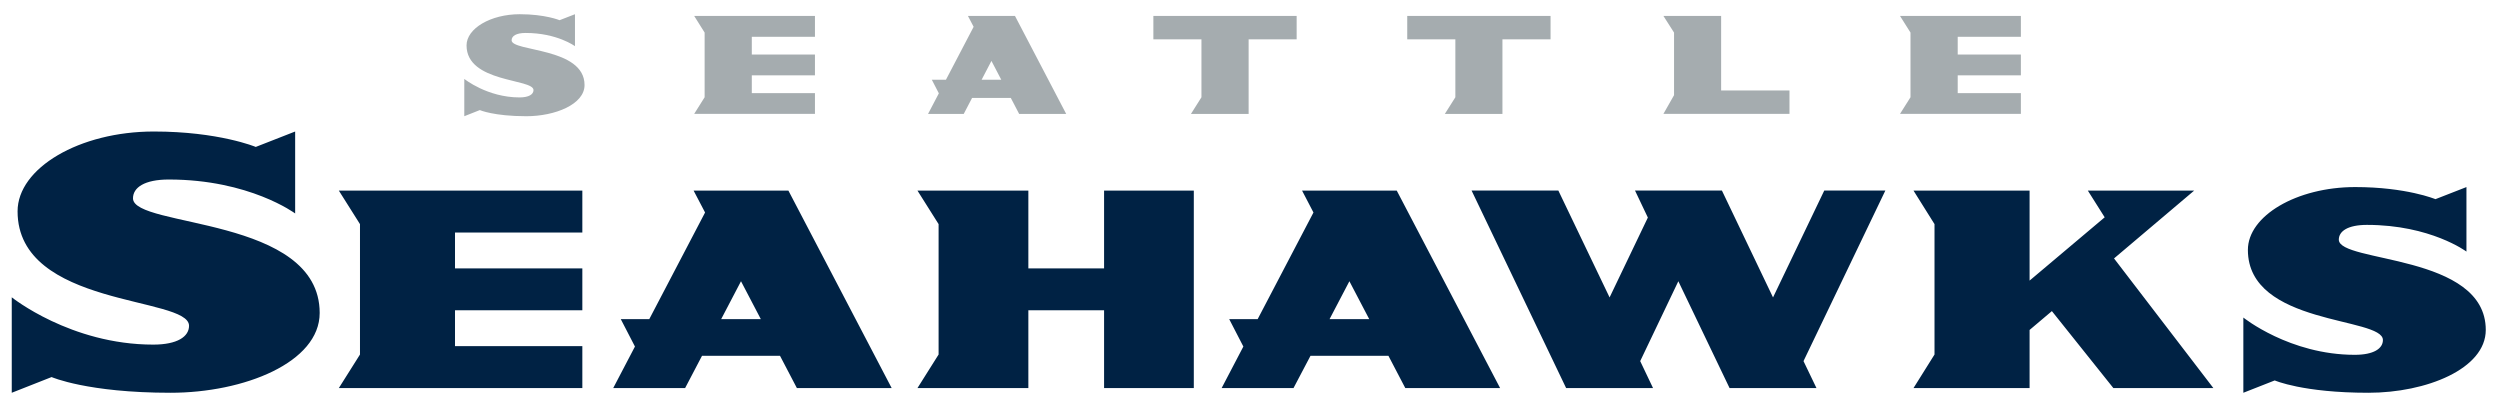
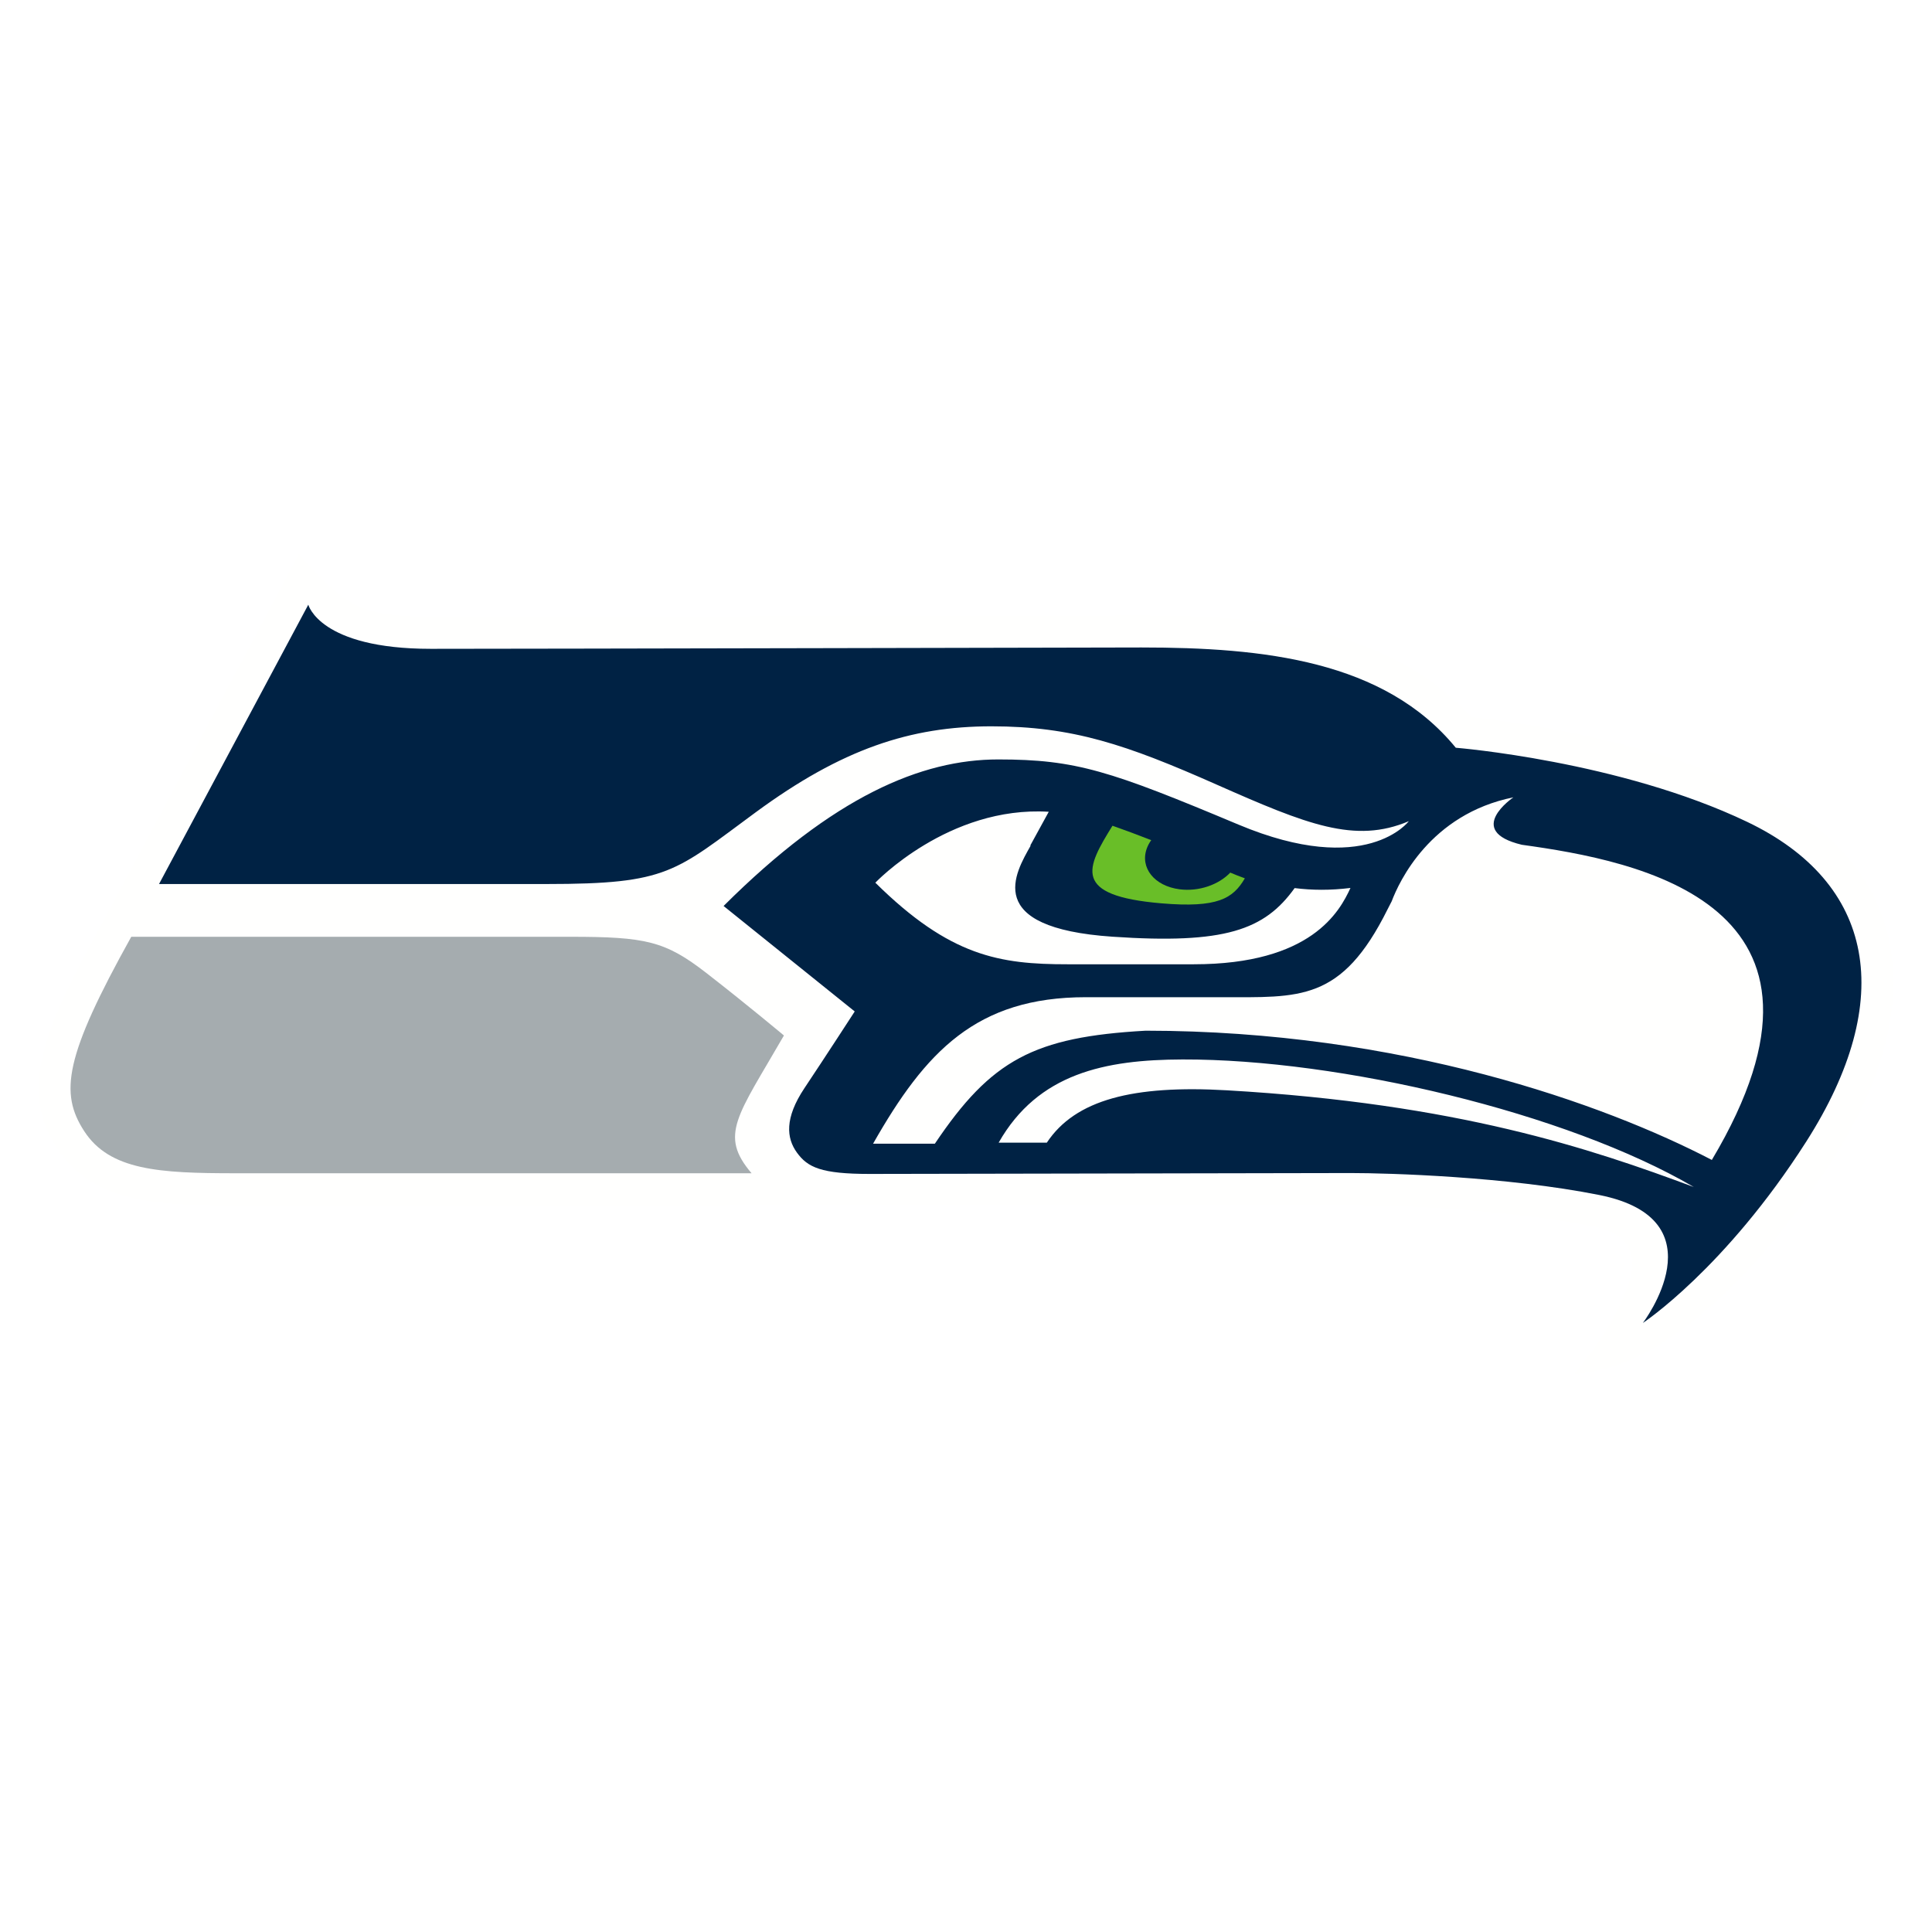
- <svg xmlns="http://www.w3.org/2000/svg" xml:space="preserve" height="31.087" viewBox="0 0 192.736 31.087" width="192.74" version="1.1">
-   <g transform="matrix(1.25 0 0 -1.25 -286.1 510.25)">
-     <g>
-       <path d="m11.861 10.139c-5.745 0-10.508 2.82-10.508 6.154 0.001 7.427 13.219 6.534 13.219 8.822 0 0.838-0.901 1.453-2.761 1.453-6.367 0-10.907-3.648-10.907-3.648l0 7.361 3.072-1.211s2.751 1.211 9.169 1.211c5.678 0 11.499-2.339 11.499-6.152 0-7.48-14.393-6.548-14.393-8.838 0-0.838 0.895-1.451 2.758-1.451 6.231 0 9.744 2.617 9.744 2.617v-6.318l-3.037 1.189s-2.845-1.189-7.856-1.189zm169.71 4.283c-4.52 0-8.27 2.223-8.27 4.846 0 5.847 10.41 5.144 10.41 6.947 0 0.658-0.71 1.14-2.17 1.14-5.02 0-8.59-2.873-8.59-2.873v5.799l2.42-0.951s2.16 0.951 7.22 0.951c4.47 0 9.05-1.844 9.05-4.845 0-5.891-11.33-5.153-11.33-6.959 0-0.657 0.7-1.139 2.17-1.139 4.91 0 7.67 2.058 7.67 2.058v-4.974l-2.39 0.933s-2.24-0.933-6.19-0.933zm-68.12 0.269l7.29 15.229h6.7l-0.99-2.08 2.94-6.158 3.95 8.238h6.7l-1-2.08 6.31-13.149h-4.71l-3.95 8.239-3.94-8.239h-6.7l0.99 2.082-2.95 6.157-3.95-8.239h-6.69zm-87.331 0.002l1.631 2.586v10.053l-1.631 2.588h18.774v-3.232h-9.817v-2.766h9.817v-3.231h-9.817v-2.765h9.817v-3.233h-18.774zm27.352 0l0.884 1.69-4.302 8.222h-2.196l1.092 2.112-1.676 3.203h5.543l1.303-2.488h6.014l1.301 2.488h7.308l-7.963-15.227h-7.308zm17.258 0l1.63 2.586v10.053l-1.63 2.588h8.55v-5.998h5.838v5.998h6.918v-15.227h-6.918v5.998h-5.838v-5.998h-8.55zm29.651 0l0.88 1.69-4.303 8.222h-2.193l1.091 2.112-1.675 3.203h5.541l1.309-2.488h6.01l1.3 2.488h7.31l-7.97-15.227h-7.3zm47.14 0l1.62 2.586v10.053l-1.62 2.588h8.95v-4.482l1.72-1.454v0.002l4.74 5.934h7.71l-7.66-9.996 6.18-5.231h-8.2l1.3 2.061-5.79 4.879v-6.94h-8.95zm-90.395 6.989l1.529 2.923h-3.058l1.529-2.923zm46.905 0l1.53 2.923h-3.06l1.53-2.923z" transform="matrix(.8 0 0 -.8 228.88 408.2)" fill="#024" />
-       <path d="m40.07 1.096c-2.246 0-4.103 1.101-4.103 2.404 0 2.899 5.162 2.549 5.162 3.445 0 0.328-0.353 0.566-1.08 0.566-2.486 0-4.256-1.428-4.256-1.428v2.877l1.197-0.473s1.075 0.473 3.584 0.473c2.217 0 4.49-0.914 4.49-2.404 0-2.919-5.623-2.556-5.623-3.449 0-0.329 0.351-0.566 1.077-0.566 2.433 0 3.808 1.02 3.808 1.02v-2.465l-1.187 0.461s-1.111-0.461-3.069-0.461zm13.446 0.131l0.806 1.285v4.986l-0.806 1.283h9.312v-1.603h-4.869v-1.371h4.869v-1.603h-4.869v-1.369h4.869v-1.607h-9.312zm21.105 0l0.44 0.84-2.135 4.082h-1.088l0.541 1.047-0.832 1.586h2.752l0.644-1.234h2.983l0.644 1.234h3.627l-3.949-7.555h-3.627zm14.297 0v1.807h3.707v4.465l-0.809 1.283h4.446v-5.748h3.703v-1.807h-11.047zm19.572 0v1.807h3.71v4.465l-0.81 1.283h4.44v-5.748h3.71v-1.807h-11.05zm19.75 0l0.82 1.285v4.826l-0.82 1.443h9.72v-1.805h-5.27v-5.75h-4.45zm18.24 0l0.81 1.285v4.986l-0.81 1.283h9.32v-1.603h-4.87v-1.371h4.87v-1.603h-4.87v-1.369h4.87v-1.607h-9.32zm-70.046 3.469l0.759 1.453h-1.517l0.758-1.453z" transform="matrix(.8 0 0 -.8 228.88 408.2)" fill="#a5acaf" />
-     </g>
+ <svg xmlns="http://www.w3.org/2000/svg" width="500" height="500" viewBox="0 0 500 500">
+   <g fill="none">
+     <path d="M0 0h500v500h-500z" />
+     <path fill="#FFFFFE" d="M412.276 317.395c-21.876-4.371-50.594-5.531-62.724-5.531l-288.654.064c-17.959 0-36.53 0-46.06-14.674-9.668-14.886-4.415-29.532 11.889-58.838 1.217-2.178 50.654-95.075 50.654-95.075s5.051 6.268 10.143 10.261c5.028 3.938 10.194 6.038 23.968 6.038 24.465 0 182.29-.345 183.899-.355 32.037 0 64.396 3.316 85.364 26.299 10.885 1.161 46.023 5.803 74.982 19.643 16.945 8.088 28.124 20.178 32.35 34.943 1.276 4.463 1.912 9.156 1.912 14.02 0 14.015-5.249 29.536-15.544 45.666-21.747 34.091-41.802 46.006-42.7 46.647-12.359 8.691-24.327 9.096-24.327 9.096s10.779-12.251 14.415-24.502c3.641-12.251-9.567-13.702-9.567-13.702" />
+     <path fill="#024" d="M452.166 212.698c33 15.775 38.788 45.914 15.313 82.714-21.055 32.981-42.313 46.974-42.313 46.974s20.484-26.768-11.272-33.12c-23.917-4.772-54.548-5.683-64.341-5.683-11.267 0-111.945.23-124.507.23-12.562 0-16.032-1.713-18.788-5.504-2.751-3.777-3.23-8.944 1.922-16.686 5.171-7.738 13.023-19.86 13.023-19.86l-33.94-27.293c28.479-28.403 51.226-37.928 71.083-37.928 20.134 0 29.009 2.957 62.152 16.857 33.147 13.909 44.101-.88 44.101-.88-13.917 5.914-26.346.88-49.733-9.465-23.378-10.358-37.286-15.084-58.29-15.084-21.018 0-38.77 5.909-61.009 22.259-20.94 15.392-22.525 18.556-54.097 18.556h-100.313l38.631-72.291s2.889 11.422 31.705 11.422c24.756 0 183.899-.35 183.899-.35 31.599 0 62.862 3.348 81.364 25.949 0 0 42.401 3.408 75.41 19.183zm-58.318 5.928c-15.014-3.592-2.18-12.279-2.18-12.279-21.604 4.362-29.641 21.974-31.498 26.902-.346.668-.7 1.354-1.065 2.077-11.954 24.033-22.719 22.748-43.129 22.748h-34.954c-28.313 0-41.498 14.024-55.069 37.91h15.991c14.613-21.748 25.645-27.611 54.548-29.242 66.051.037 118.705 18.975 146.53 33.451 39.576-66.419-19.157-77.413-49.175-81.567zm-122.935 77.099c7.387-11.16 22.406-14.95 46.622-13.555 59.76 3.459 94.12 15.088 120.816 25.027-32.917-19.256-91.581-33.138-132.355-33.009-19.926.06-37.327 3.542-47.548 21.536h12.465zm64.138-65.889c-7.788 10.86-18.046 14.568-47.138 12.583-33.853-2.298-25.115-16.553-21.175-23.567l-.115-.014c1.078-1.985 2.922-5.356 4.793-8.751-25.935-1.598-44.88 18.354-44.88 18.354 19.336 19.114 32.23 21.113 49.724 21.113h32.7c30.406 0 37.751-13.674 40.539-19.754-5.249.654-9.972.599-14.447.037z" />
+     <path fill="#69BE28" d="M320.29 226.603c-.618-.249-1.258-.511-1.899-.774-2.982 3.141-8.124 4.96-13.106 4.32-6.558-.838-10.336-5.601-8.475-10.625.267-.737.659-1.428 1.124-2.091-3.359-1.317-6.737-2.584-10.028-3.731-6.737 10.892-10.687 18.11 12.691 20.081 14.562 1.239 18.512-1.253 21.571-6.476-.627-.239-1.235-.447-1.88-.705" />
+     <path fill="#A5ACAF" d="M202.88 267.985c-12.06 20.919-16.843 25.723-8.373 35.653h-133.608c-19.705 0-32.516-.742-39.106-10.897-6.41-9.861-5.092-19.266 12.18-50.303h113.599c19.558 0 24.585 1.115 35.198 9.345 10.613 8.24 20.111 16.203 20.111 16.203" />
  </g>
</svg>
